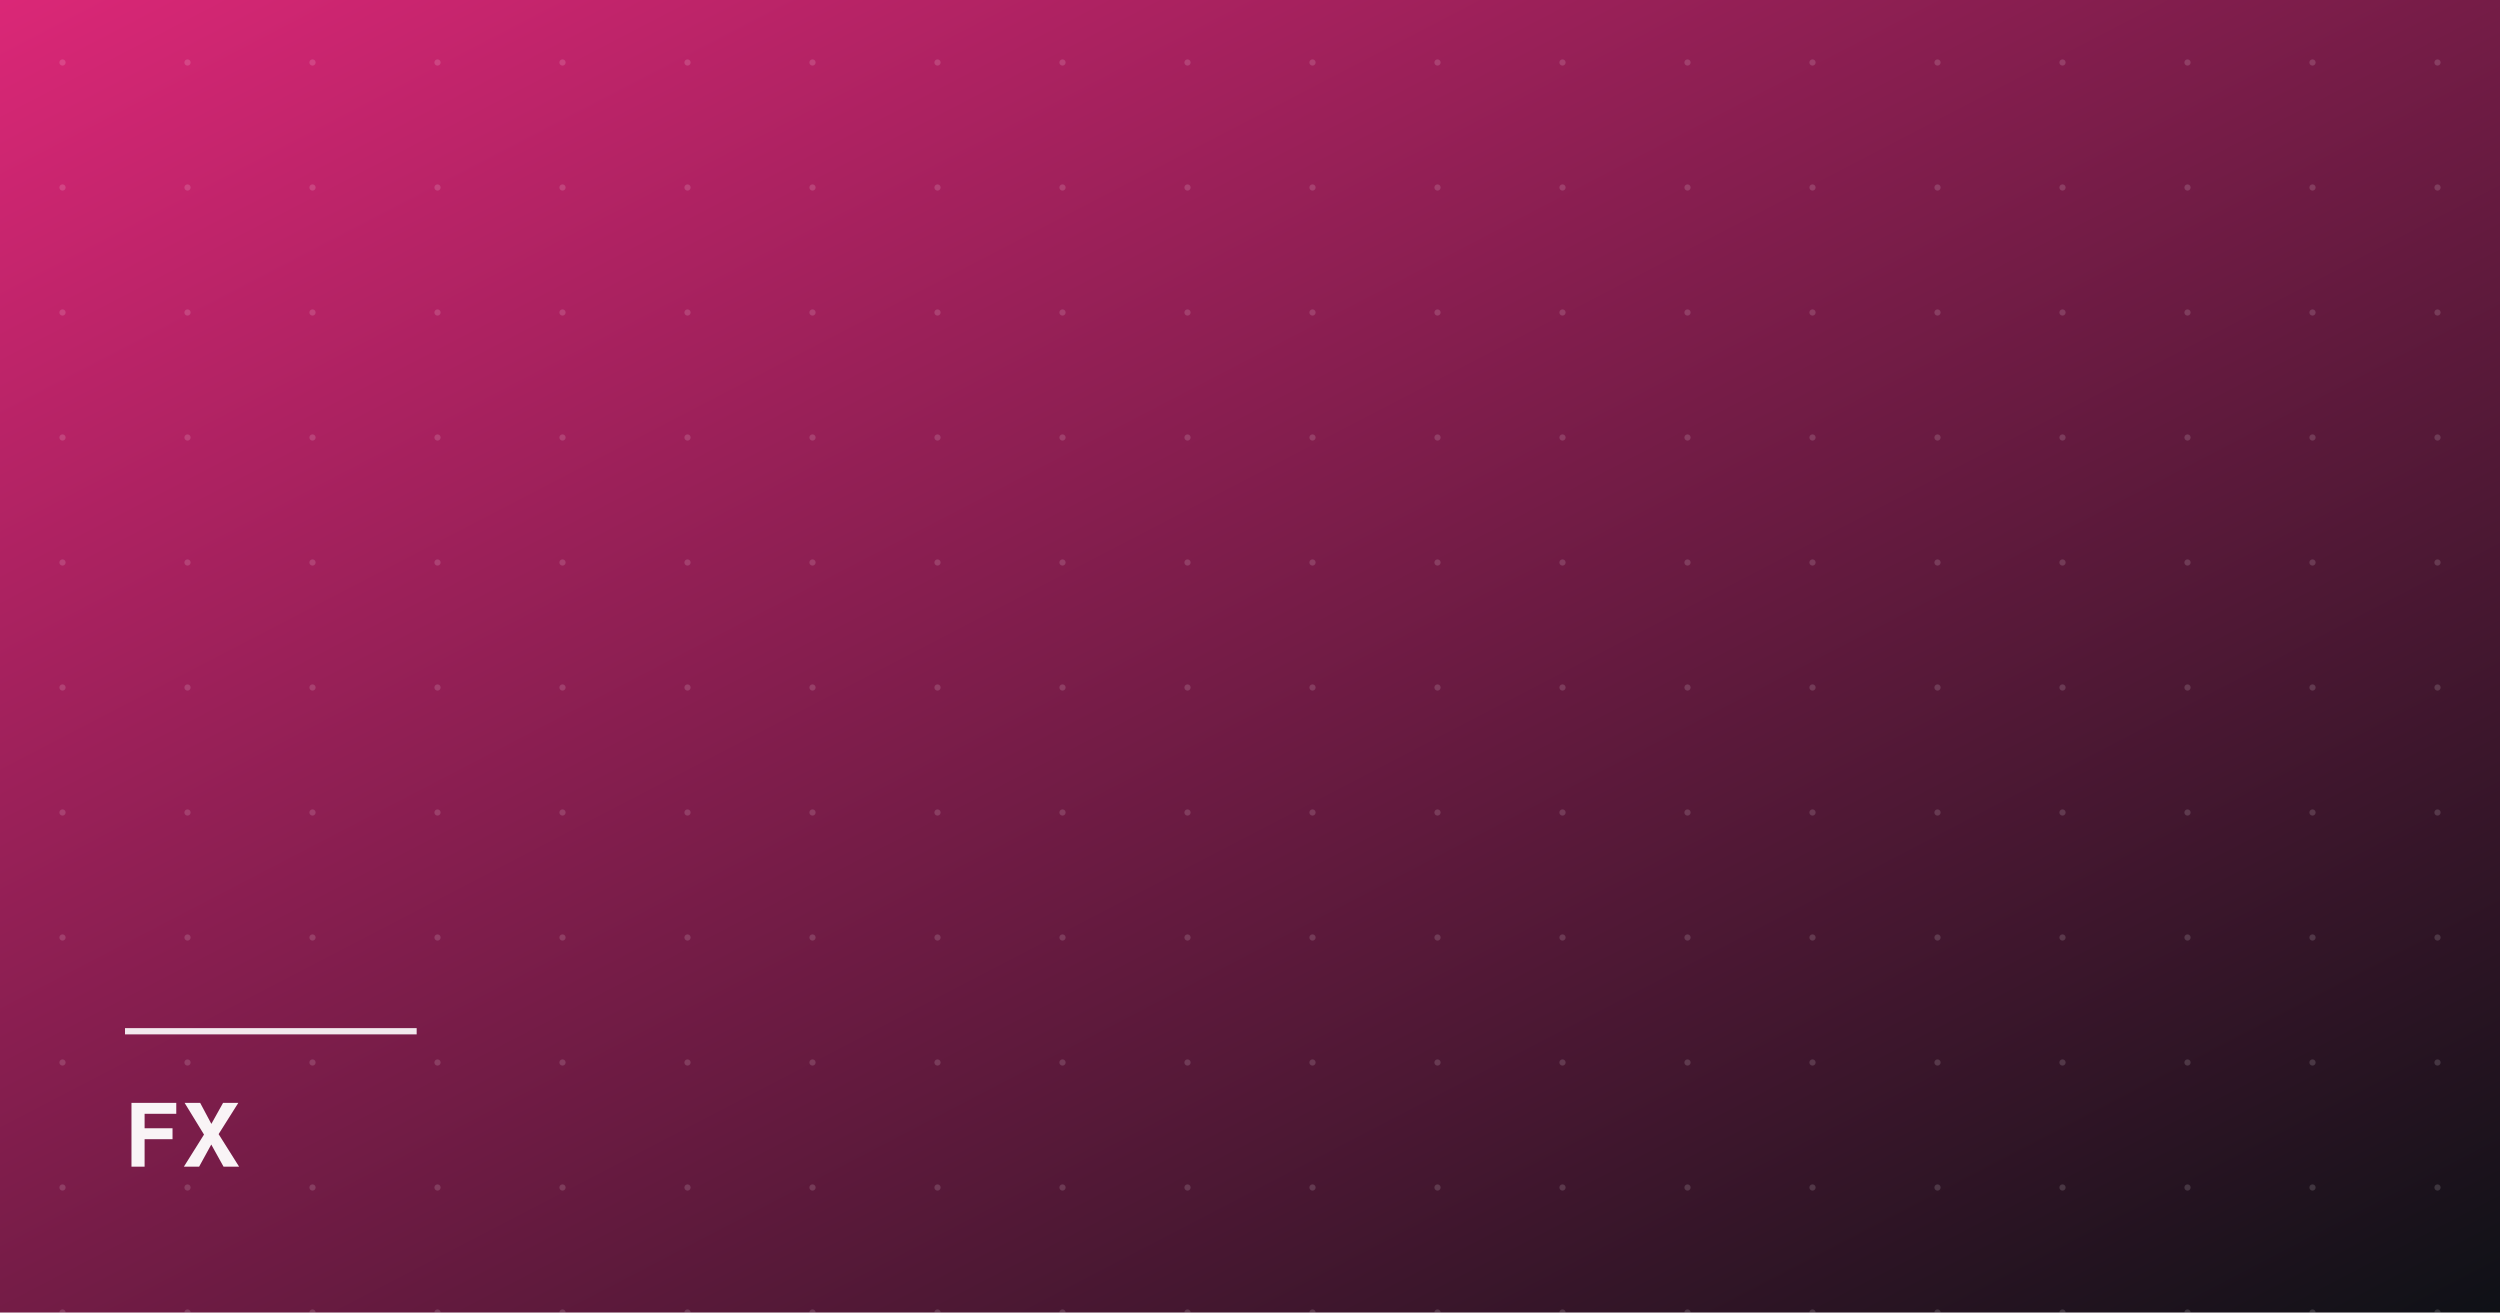
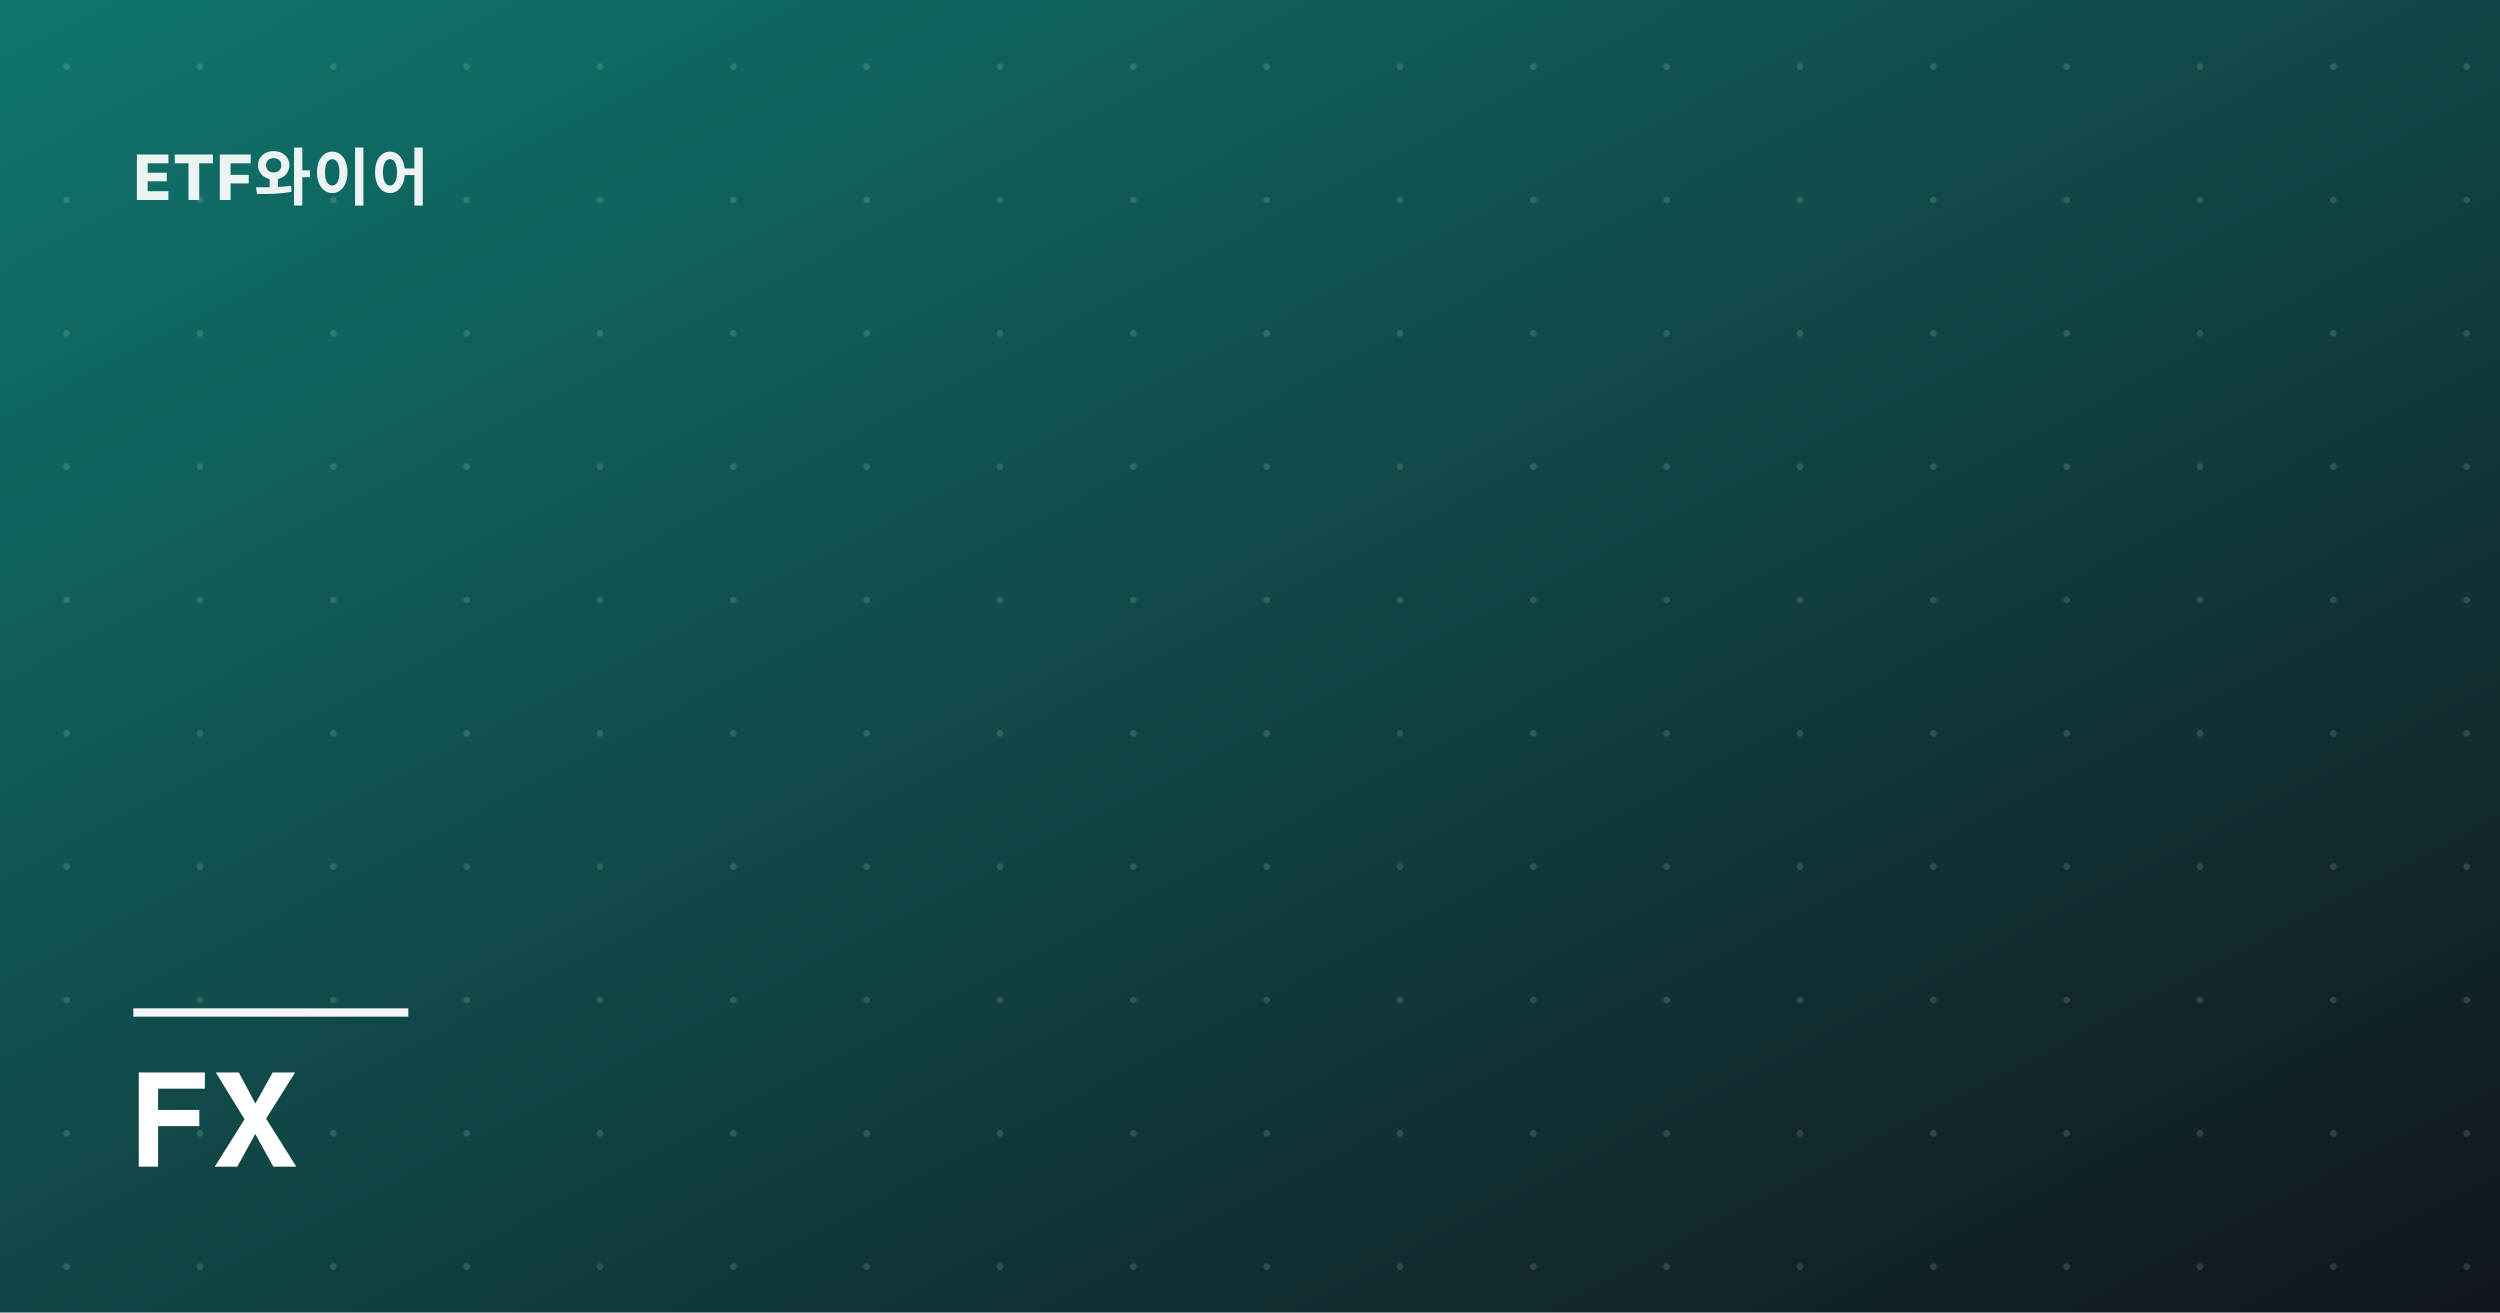
<svg xmlns="http://www.w3.org/2000/svg" viewBox="0 0 1200 630" width="1200" height="630">
  <defs>
    <linearGradient id="g" x1="0" y1="0" x2="1" y2="1">
-       <stop offset="0" stop-color="#db2777" />
-       <stop offset="1" stop-color="#0e1116" />
+       <stop offset="0" stop-color="#0f766e" />
+       <stop offset="1" stop-color="#11151c" />
    </linearGradient>
-     <pattern id="p" width="60" height="60" patternUnits="userSpaceOnUse">
-       <circle cx="30" cy="30" r="1.5" fill="rgba(255,255,255,0.15)" />
+     <pattern id="p" width="64" height="64" patternUnits="userSpaceOnUse">
+       <circle cx="32" cy="32" r="1.6" fill="rgba(255,255,255,0.14)" />
    </pattern>
  </defs>
  <rect width="1200" height="630" fill="url(#g)" />
  <rect width="1200" height="630" fill="url(#p)" />
-   <text x="60" y="560" font-family="-apple-system,Helvetica,sans-serif" font-size="42" font-weight="700" fill="white" letter-spacing="0.04em" opacity="0.95">FX</text>
-   <line x1="60" y1="495" x2="200" y2="495" stroke="white" stroke-width="3" opacity="0.9" />
+   <text x="64" y="96" font-family="-apple-system,'Apple SD Gothic Neo','Noto Sans KR',sans-serif" font-size="30" font-weight="800" fill="rgba(255,255,255,0.92)" letter-spacing="0.02em">ETF와이어</text>
+   <line x1="64" y1="486" x2="196" y2="486" stroke="white" stroke-width="4" opacity="0.95" />
+   <text x="62" y="560" font-family="-apple-system,Helvetica,sans-serif" font-size="62" font-weight="800" fill="white" letter-spacing="0.03em">FX</text>
</svg>
